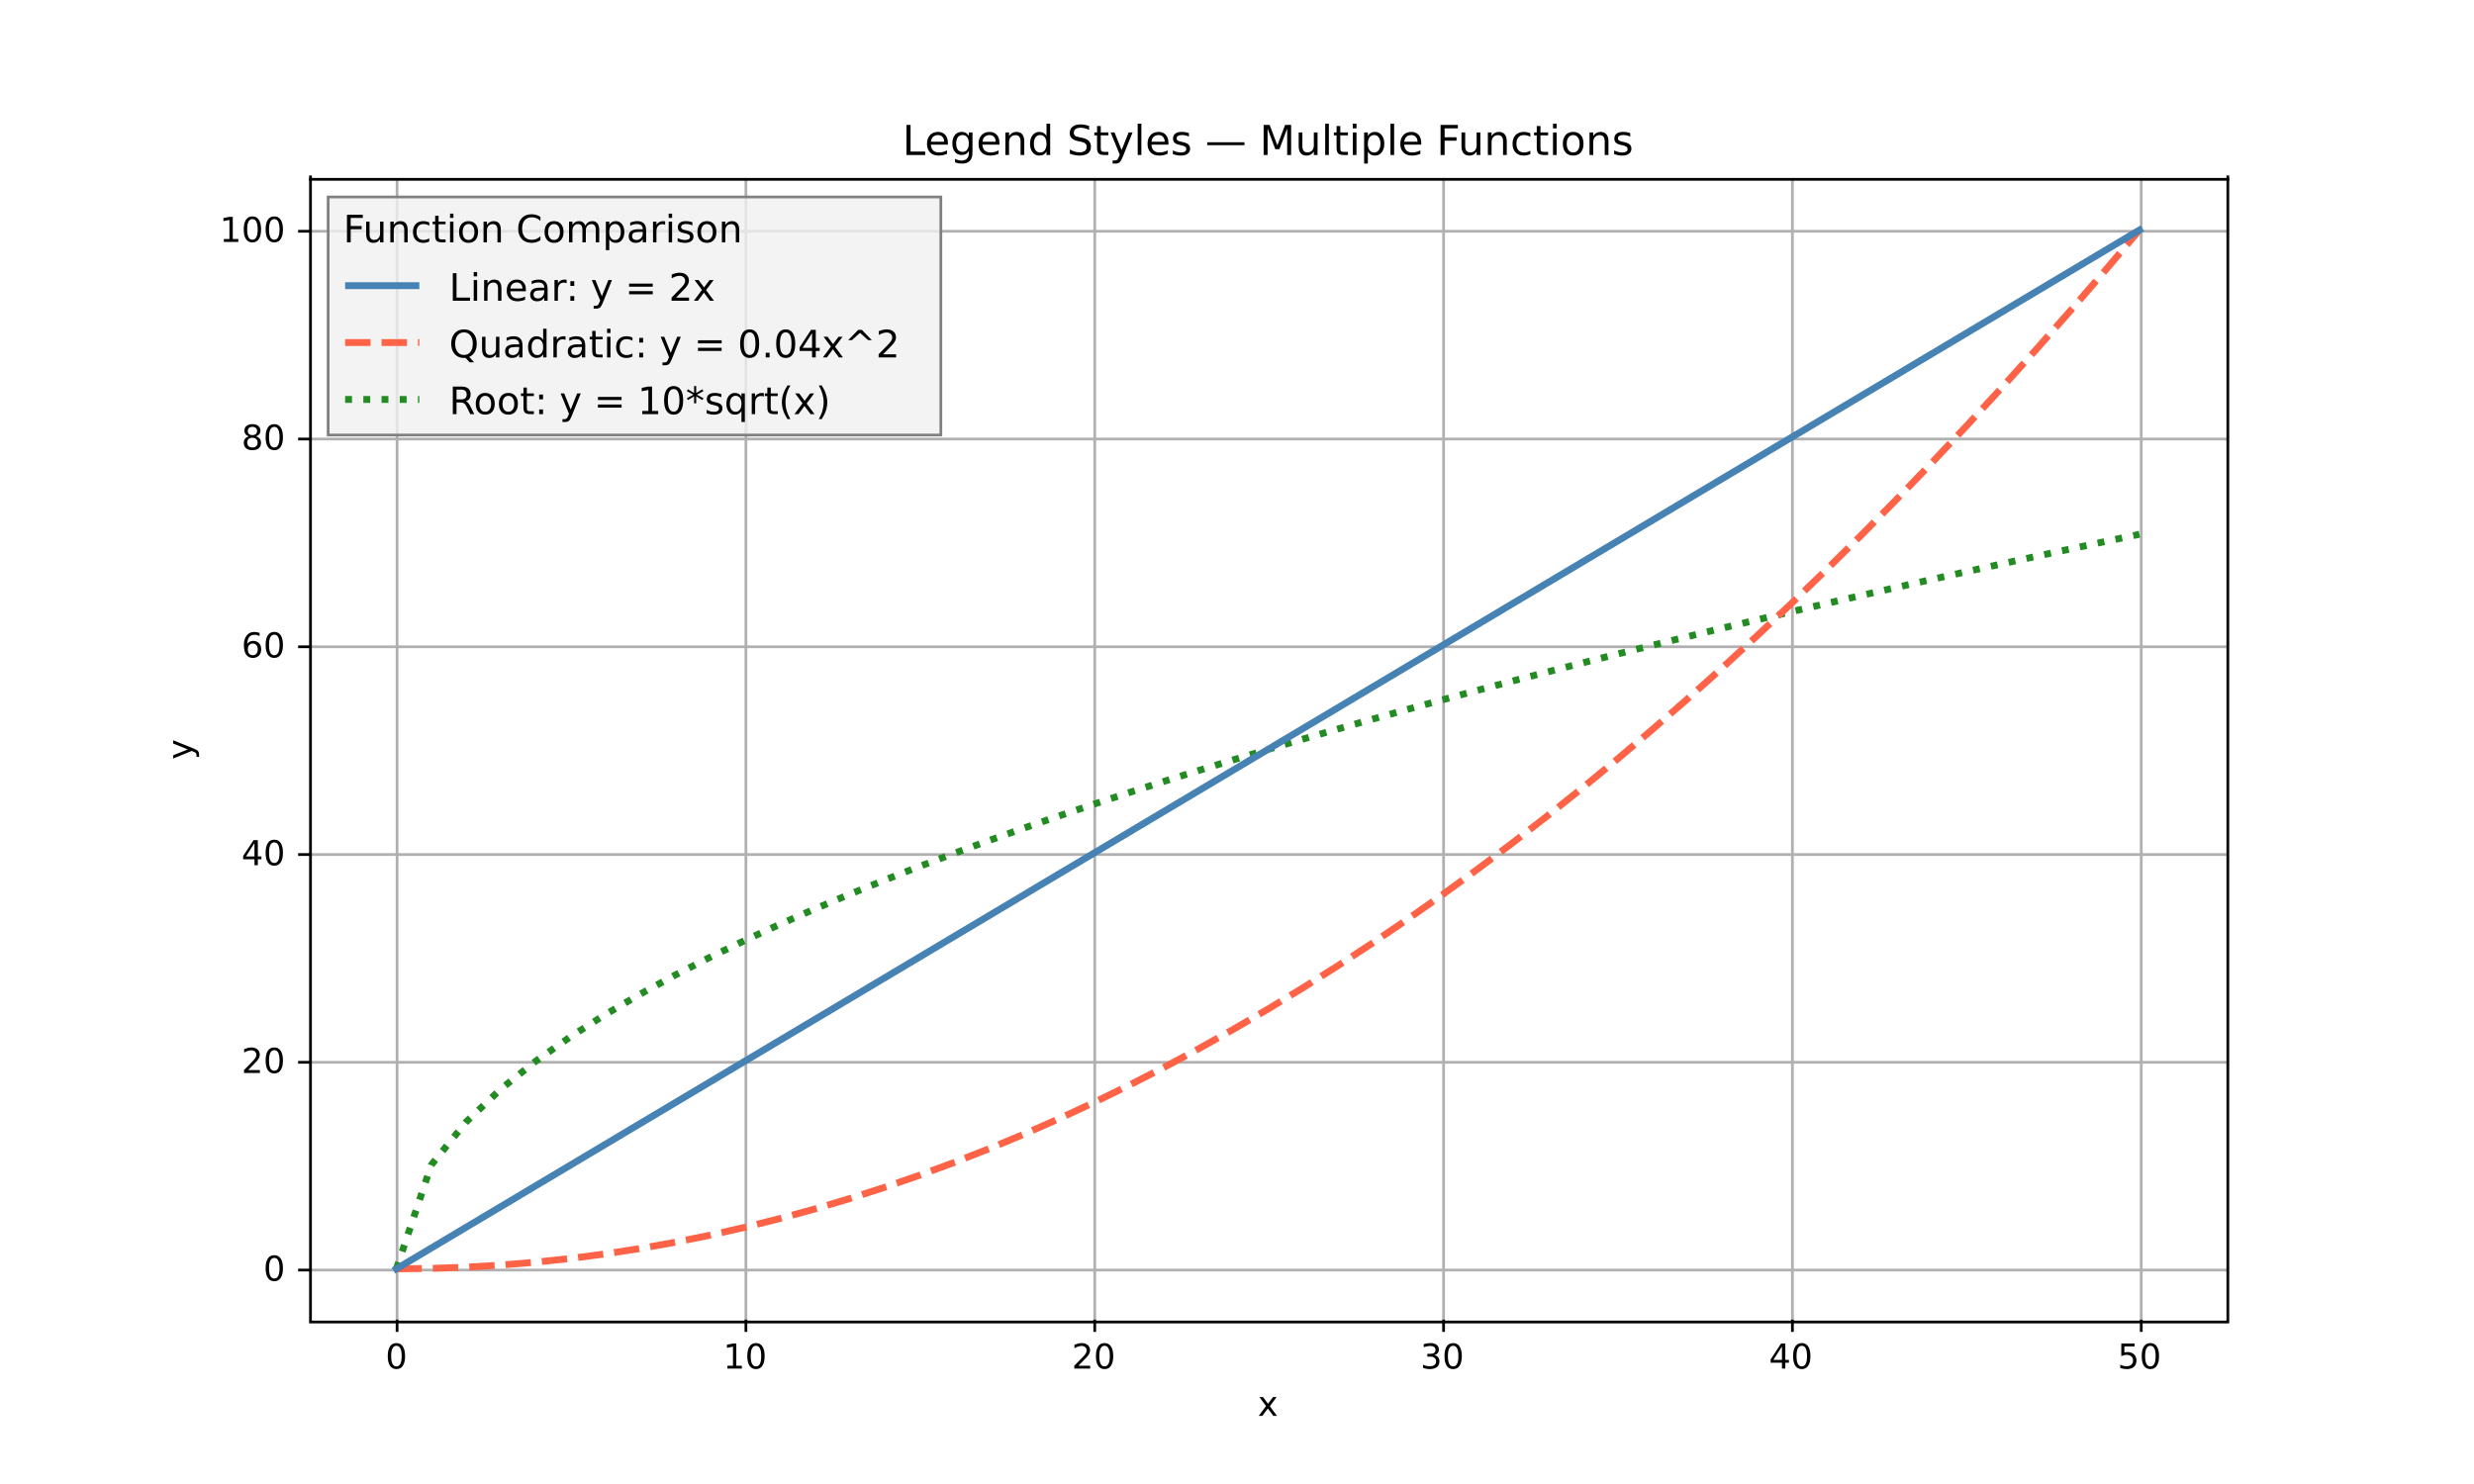
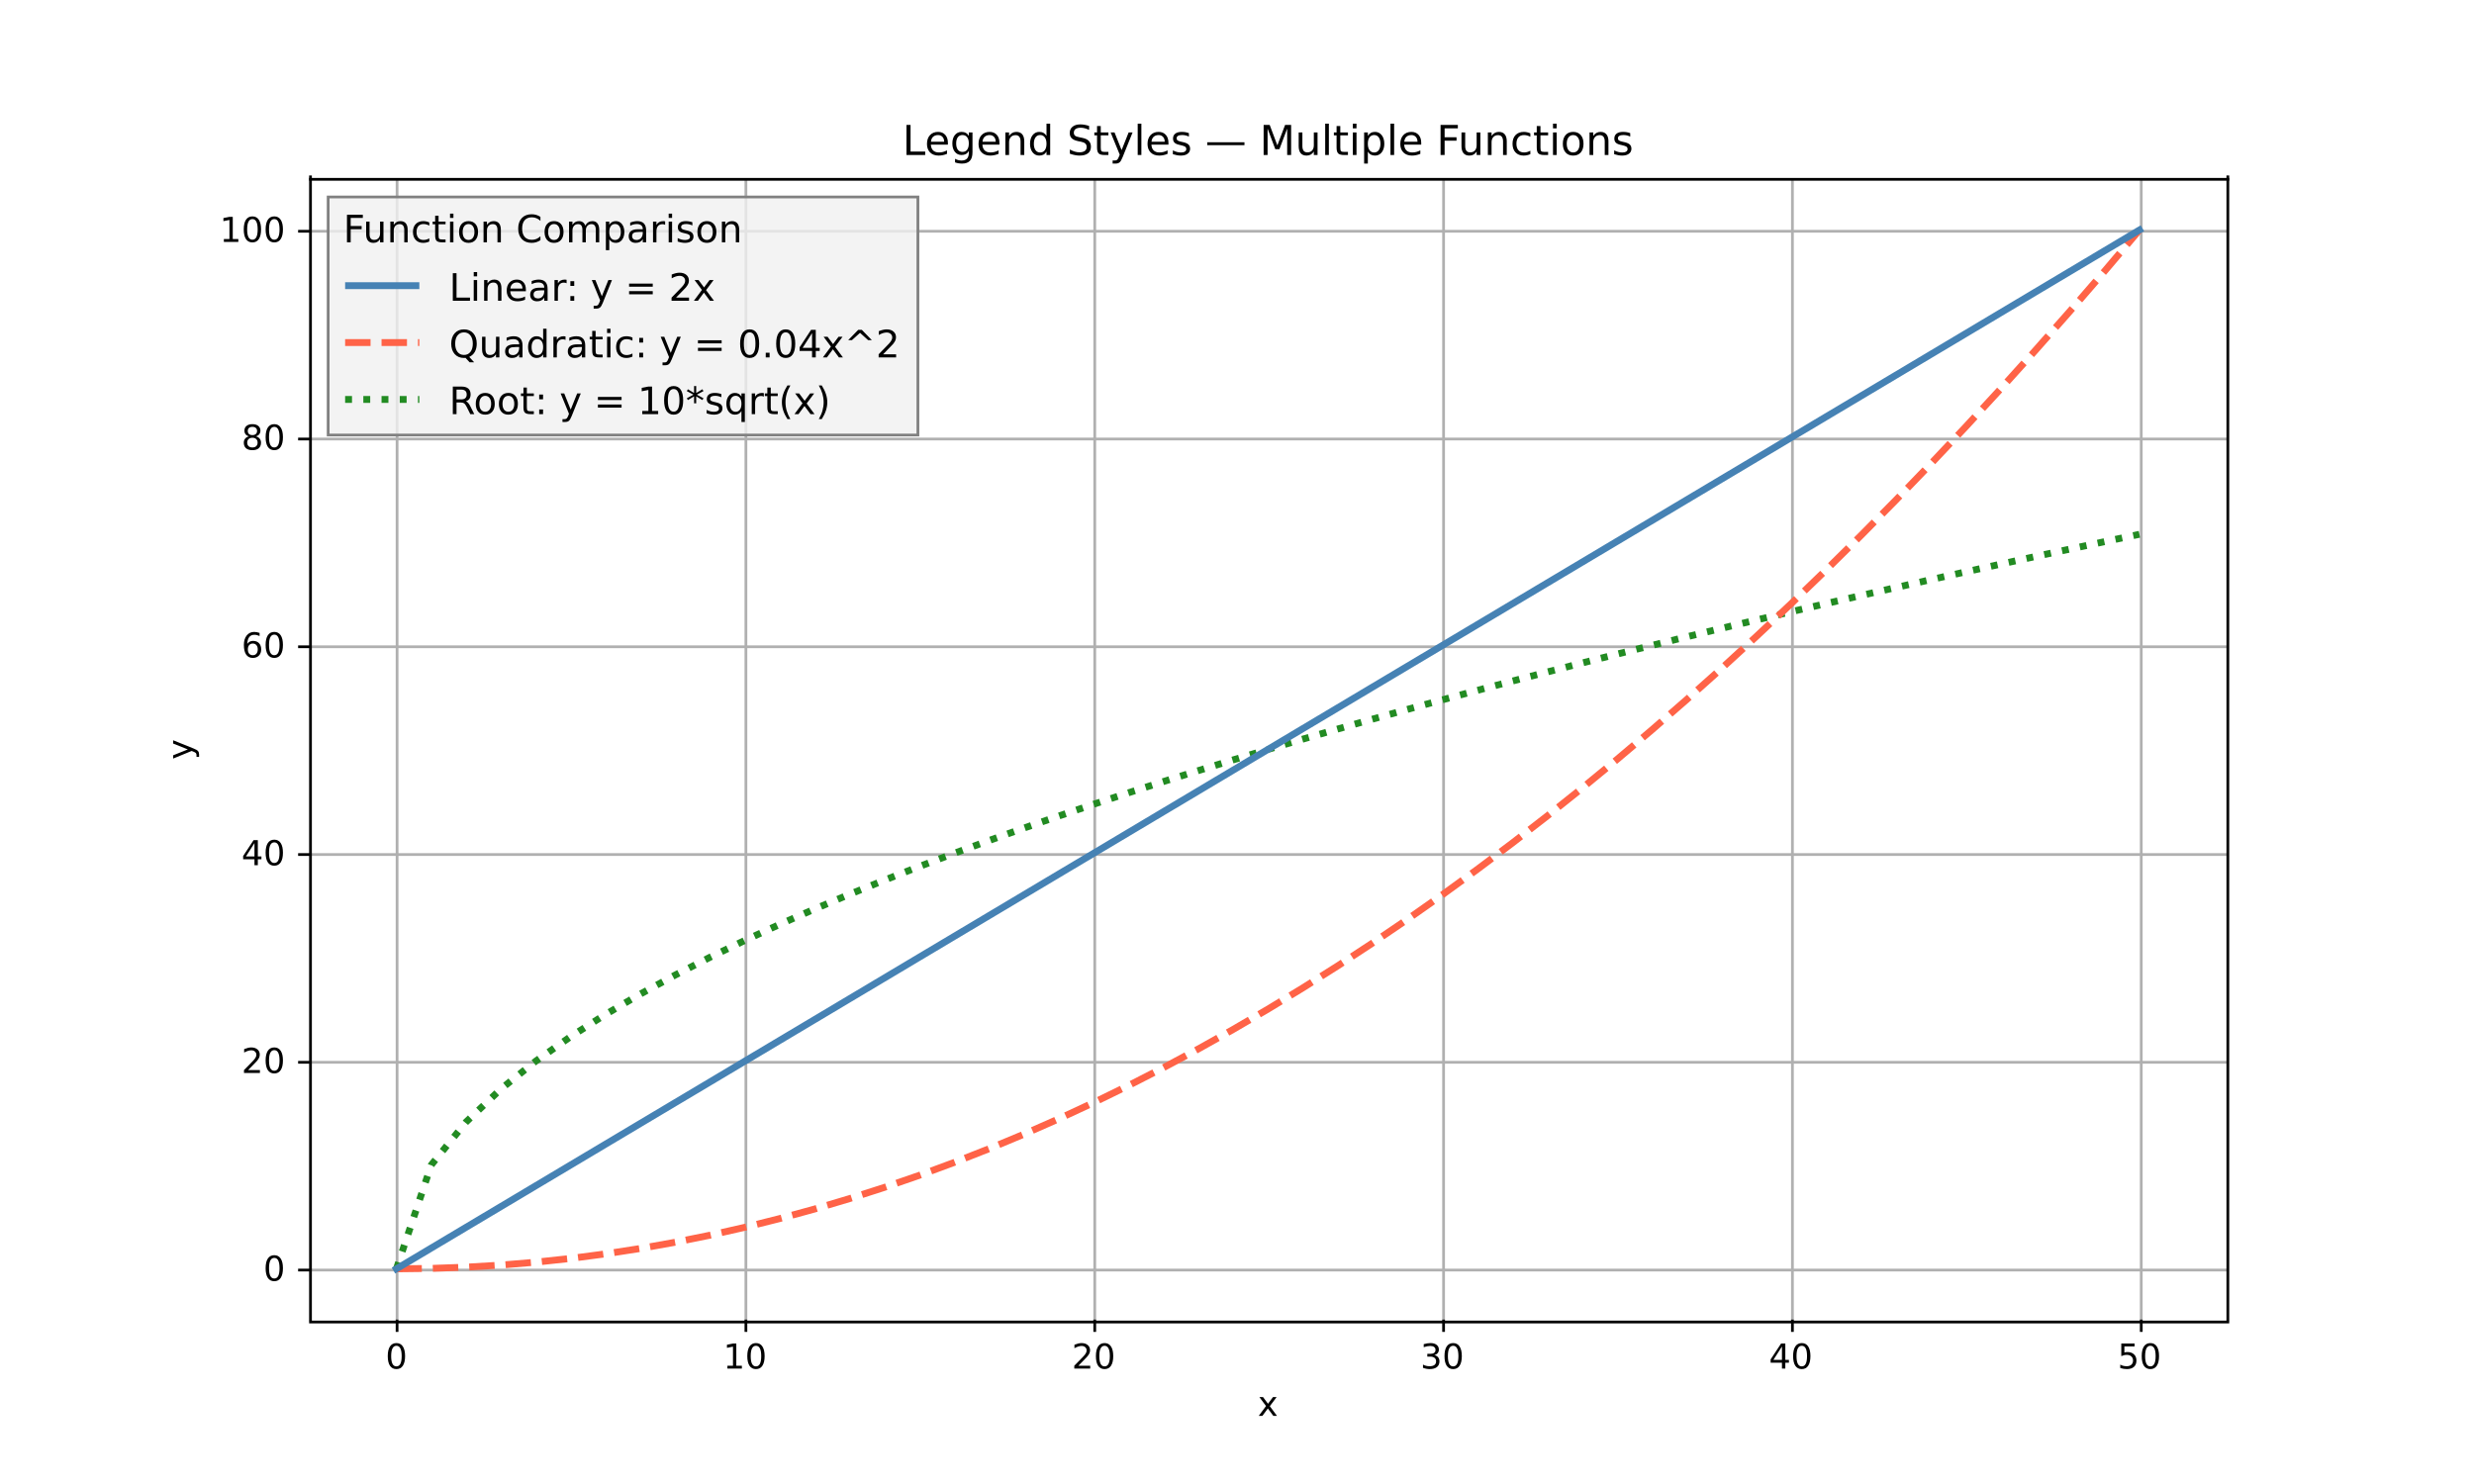
<svg xmlns="http://www.w3.org/2000/svg" width="1000" height="600" viewBox="0 0 1000 600">
  <defs>
    <clipPath id="clip-1">
      <rect x="125.00" y="66.00" width="775.00" height="462.00" />
    </clipPath>
    <clipPath id="clip-2">
      <rect x="125.00" y="66.00" width="775.00" height="462.00" />
    </clipPath>
    <clipPath id="clip-3">
      <rect x="125.00" y="66.00" width="775.00" height="462.00" />
    </clipPath>
    <clipPath id="clip-4">
      <rect x="125.00" y="66.00" width="775.00" height="462.00" />
    </clipPath>
    <clipPath id="clip-5">
      <rect x="125.00" y="66.00" width="775.00" height="462.00" />
    </clipPath>
    <clipPath id="clip-6">
      <rect x="125.00" y="66.00" width="775.00" height="462.00" />
    </clipPath>
    <clipPath id="clip-7">
      <rect x="125.00" y="66.00" width="775.00" height="462.00" />
    </clipPath>
    <clipPath id="clip-8">
      <rect x="125.00" y="66.00" width="775.00" height="462.00" />
    </clipPath>
    <clipPath id="clip-9">
      <rect x="125.00" y="66.00" width="775.00" height="462.00" />
    </clipPath>
    <clipPath id="clip-10">
      <rect x="125.00" y="66.00" width="775.00" height="462.00" />
    </clipPath>
    <clipPath id="clip-11">
      <rect x="125.00" y="66.00" width="775.00" height="462.00" />
    </clipPath>
    <clipPath id="clip-12">
      <rect x="125.00" y="66.00" width="775.00" height="462.00" />
    </clipPath>
  </defs>
  <g transform="translate(0,600) scale(1,-1)">
    <rect width="1000" height="600" fill="white" />
    <path d="M 0.00 0.00 L 1000.00 0.00 L 1000.00 600.00 L 0.00 600.00 L 0.00 0.00 Z " fill="#FFFFFF" fill-opacity="1.00" stroke="#000000" stroke-opacity="1.00" stroke-width="0.00" stroke-linecap="butt" stroke-linejoin="miter" />
    <path d="M 125.00 66.00 L 900.00 66.00 L 900.00 528.00 L 125.00 528.00 L 125.00 66.00 Z " fill="#FFFFFF" fill-opacity="1.00" stroke="none" stroke-opacity="0.00" stroke-width="0.00" stroke-linecap="butt" stroke-linejoin="miter" />
    <path d="M 160.50 66.50 L 160.50 528.50 " fill="none" fill-opacity="0.00" stroke="#B0B0B0" stroke-opacity="1.00" stroke-width="1.11" stroke-linecap="butt" stroke-linejoin="miter" clip-path="url(#clip-1)" />
    <path d="M 301.50 66.50 L 301.50 528.50 " fill="none" fill-opacity="0.00" stroke="#B0B0B0" stroke-opacity="1.00" stroke-width="1.11" stroke-linecap="butt" stroke-linejoin="miter" clip-path="url(#clip-2)" />
    <path d="M 442.50 66.50 L 442.50 528.50 " fill="none" fill-opacity="0.00" stroke="#B0B0B0" stroke-opacity="1.00" stroke-width="1.11" stroke-linecap="butt" stroke-linejoin="miter" clip-path="url(#clip-3)" />
    <path d="M 583.50 66.50 L 583.50 528.50 " fill="none" fill-opacity="0.00" stroke="#B0B0B0" stroke-opacity="1.00" stroke-width="1.11" stroke-linecap="butt" stroke-linejoin="miter" clip-path="url(#clip-4)" />
    <path d="M 724.50 66.50 L 724.50 528.50 " fill="none" fill-opacity="0.00" stroke="#B0B0B0" stroke-opacity="1.00" stroke-width="1.11" stroke-linecap="butt" stroke-linejoin="miter" clip-path="url(#clip-5)" />
    <path d="M 865.50 66.50 L 865.50 528.50 " fill="none" fill-opacity="0.00" stroke="#B0B0B0" stroke-opacity="1.00" stroke-width="1.11" stroke-linecap="butt" stroke-linejoin="miter" clip-path="url(#clip-6)" />
    <path d="M 125.50 86.50 L 900.50 86.50 " fill="none" fill-opacity="0.00" stroke="#B0B0B0" stroke-opacity="1.00" stroke-width="1.11" stroke-linecap="butt" stroke-linejoin="miter" clip-path="url(#clip-7)" />
    <path d="M 125.50 170.50 L 900.50 170.50 " fill="none" fill-opacity="0.00" stroke="#B0B0B0" stroke-opacity="1.00" stroke-width="1.11" stroke-linecap="butt" stroke-linejoin="miter" clip-path="url(#clip-8)" />
    <path d="M 125.50 254.50 L 900.50 254.50 " fill="none" fill-opacity="0.00" stroke="#B0B0B0" stroke-opacity="1.00" stroke-width="1.11" stroke-linecap="butt" stroke-linejoin="miter" clip-path="url(#clip-9)" />
    <path d="M 125.50 338.50 L 900.50 338.50 " fill="none" fill-opacity="0.00" stroke="#B0B0B0" stroke-opacity="1.00" stroke-width="1.11" stroke-linecap="butt" stroke-linejoin="miter" clip-path="url(#clip-10)" />
    <path d="M 125.50 422.50 L 900.50 422.50 " fill="none" fill-opacity="0.00" stroke="#B0B0B0" stroke-opacity="1.00" stroke-width="1.11" stroke-linecap="butt" stroke-linejoin="miter" clip-path="url(#clip-11)" />
    <path d="M 125.50 506.50 L 900.50 506.50 " fill="none" fill-opacity="0.00" stroke="#B0B0B0" stroke-opacity="1.00" stroke-width="1.11" stroke-linecap="butt" stroke-linejoin="miter" clip-path="url(#clip-12)" />
    <path d="M 160.23 87.00 L 174.32 129.00 L 188.41 146.40 L 202.50 159.75 L 216.59 171.00 L 230.68 180.91 L 244.77 189.88 L 258.86 198.12 L 272.95 205.79 L 287.05 213.00 L 301.14 219.82 L 315.23 226.30 L 329.32 232.49 L 343.41 238.43 L 357.50 244.15 L 371.59 249.67 L 385.68 255.00 L 399.77 260.17 L 413.86 265.19 L 427.95 270.07 L 442.05 274.83 L 456.14 279.47 L 470.23 284.00 L 484.32 288.42 L 498.41 292.76 L 512.50 297.00 L 526.59 301.16 L 540.68 305.24 L 554.77 309.24 L 568.86 313.18 L 582.95 317.04 L 597.05 320.85 L 611.14 324.59 L 625.23 328.27 L 639.32 331.90 L 653.41 335.48 L 667.50 339.00 L 681.59 342.48 L 695.68 345.91 L 709.77 349.29 L 723.86 352.63 L 737.95 355.93 L 752.05 359.19 L 766.14 362.41 L 780.23 365.60 L 794.32 368.74 L 808.41 371.86 L 822.50 374.94 L 836.59 377.98 L 850.68 381.00 L 864.77 383.98 " fill="none" fill-opacity="0.00" stroke="#228B22" stroke-opacity="1.00" stroke-width="2.78" stroke-linecap="butt" stroke-linejoin="round" stroke-dasharray="2.78 4.58" />
    <path d="M 160.23 87.00 L 174.32 87.17 L 188.41 87.67 L 202.50 88.51 L 216.59 89.69 L 230.68 91.20 L 244.77 93.05 L 258.86 95.23 L 272.95 97.75 L 287.05 100.61 L 301.14 103.80 L 315.23 107.33 L 329.32 111.19 L 343.41 115.39 L 357.50 119.93 L 371.59 124.80 L 385.68 130.01 L 399.77 135.55 L 413.86 141.43 L 427.95 147.65 L 442.05 154.20 L 456.14 161.09 L 470.23 168.31 L 484.32 175.87 L 498.41 183.77 L 512.50 192.00 L 526.59 200.57 L 540.68 209.47 L 554.77 218.71 L 568.86 228.29 L 582.95 238.20 L 597.05 248.45 L 611.14 259.03 L 625.23 269.95 L 639.32 281.21 L 653.41 292.80 L 667.50 304.73 L 681.59 316.99 L 695.68 329.59 L 709.77 342.53 L 723.86 355.80 L 737.95 369.41 L 752.05 383.35 L 766.14 397.63 L 780.23 412.25 L 794.32 427.20 L 808.41 442.49 L 822.50 458.11 L 836.59 474.07 L 850.68 490.37 L 864.77 507.00 " fill="none" fill-opacity="0.00" stroke="#FF6347" stroke-opacity="1.00" stroke-width="2.78" stroke-linecap="butt" stroke-linejoin="round" stroke-dasharray="10.28 4.44" />
    <path d="M 160.23 87.00 L 174.32 95.40 L 188.41 103.80 L 202.50 112.20 L 216.59 120.60 L 230.68 129.00 L 244.77 137.40 L 258.86 145.80 L 272.95 154.20 L 287.05 162.60 L 301.14 171.00 L 315.23 179.40 L 329.32 187.80 L 343.41 196.20 L 357.50 204.60 L 371.59 213.00 L 385.68 221.40 L 399.77 229.80 L 413.86 238.20 L 427.95 246.60 L 442.05 255.00 L 456.14 263.40 L 470.23 271.80 L 484.32 280.20 L 498.41 288.60 L 512.50 297.00 L 526.59 305.40 L 540.68 313.80 L 554.77 322.20 L 568.86 330.60 L 582.95 339.00 L 597.05 347.40 L 611.14 355.80 L 625.23 364.20 L 639.32 372.60 L 653.41 381.00 L 667.50 389.40 L 681.59 397.80 L 695.68 406.20 L 709.77 414.60 L 723.86 423.00 L 737.95 431.40 L 752.05 439.80 L 766.14 448.20 L 780.23 456.60 L 794.32 465.00 L 808.41 473.40 L 822.50 481.80 L 836.59 490.20 L 850.68 498.60 L 864.77 507.00 " fill="none" fill-opacity="0.00" stroke="#4682B4" stroke-opacity="1.00" stroke-width="2.78" stroke-linecap="square" stroke-linejoin="round" />
    <text font-family="DejaVu Sans" font-size="16.67" fill="#000000" fill-opacity="1.00" text-anchor="middle" transform="translate(512.50,537.33) scale(1,-1)">Legend Styles — Multiple Functions</text>
    <path d="M 160.50 66.50 L 160.50 61.50 " fill="none" fill-opacity="0.00" stroke="#000000" stroke-opacity="1.00" stroke-width="1.11" stroke-linecap="butt" stroke-linejoin="miter" />
    <text font-family="DejaVu Sans" font-size="13.89" fill="#000000" fill-opacity="1.00" text-anchor="middle" dominant-baseline="text-before-edge" transform="translate(160.23,56.28) scale(1,-1)">0</text>
    <path d="M 301.50 66.50 L 301.50 61.50 " fill="none" fill-opacity="0.00" stroke="#000000" stroke-opacity="1.00" stroke-width="1.11" stroke-linecap="butt" stroke-linejoin="miter" />
    <text font-family="DejaVu Sans" font-size="13.89" fill="#000000" fill-opacity="1.00" text-anchor="middle" dominant-baseline="text-before-edge" transform="translate(301.14,56.28) scale(1,-1)">10</text>
    <path d="M 442.50 66.50 L 442.50 61.50 " fill="none" fill-opacity="0.00" stroke="#000000" stroke-opacity="1.00" stroke-width="1.11" stroke-linecap="butt" stroke-linejoin="miter" />
    <text font-family="DejaVu Sans" font-size="13.89" fill="#000000" fill-opacity="1.00" text-anchor="middle" dominant-baseline="text-before-edge" transform="translate(442.05,56.28) scale(1,-1)">20</text>
    <path d="M 583.50 66.50 L 583.50 61.50 " fill="none" fill-opacity="0.00" stroke="#000000" stroke-opacity="1.00" stroke-width="1.11" stroke-linecap="butt" stroke-linejoin="miter" />
    <text font-family="DejaVu Sans" font-size="13.89" fill="#000000" fill-opacity="1.00" text-anchor="middle" dominant-baseline="text-before-edge" transform="translate(582.95,56.28) scale(1,-1)">30</text>
    <path d="M 724.50 66.50 L 724.50 61.50 " fill="none" fill-opacity="0.00" stroke="#000000" stroke-opacity="1.00" stroke-width="1.11" stroke-linecap="butt" stroke-linejoin="miter" />
    <text font-family="DejaVu Sans" font-size="13.89" fill="#000000" fill-opacity="1.00" text-anchor="middle" dominant-baseline="text-before-edge" transform="translate(723.86,56.28) scale(1,-1)">40</text>
    <path d="M 865.50 66.50 L 865.50 61.50 " fill="none" fill-opacity="0.00" stroke="#000000" stroke-opacity="1.00" stroke-width="1.11" stroke-linecap="butt" stroke-linejoin="miter" />
    <text font-family="DejaVu Sans" font-size="13.89" fill="#000000" fill-opacity="1.00" text-anchor="middle" dominant-baseline="text-before-edge" transform="translate(864.77,56.28) scale(1,-1)">50</text>
    <text font-family="DejaVu Sans" font-size="13.89" fill="#000000" fill-opacity="1.00" text-anchor="middle" dominant-baseline="text-before-edge" transform="translate(512.50,37.17) scale(1,-1)">x</text>
    <path d="M 125.50 86.50 L 120.50 86.50 " fill="none" fill-opacity="0.00" stroke="#000000" stroke-opacity="1.00" stroke-width="1.11" stroke-linecap="butt" stroke-linejoin="miter" />
    <text font-family="DejaVu Sans" font-size="13.89" fill="#000000" fill-opacity="1.00" text-anchor="end" dominant-baseline="central" transform="translate(115.28,87.00) scale(1,-1)">0</text>
    <path d="M 125.50 170.50 L 120.50 170.50 " fill="none" fill-opacity="0.00" stroke="#000000" stroke-opacity="1.00" stroke-width="1.11" stroke-linecap="butt" stroke-linejoin="miter" />
    <text font-family="DejaVu Sans" font-size="13.89" fill="#000000" fill-opacity="1.00" text-anchor="end" dominant-baseline="central" transform="translate(115.28,171.00) scale(1,-1)">20</text>
    <path d="M 125.50 254.50 L 120.50 254.50 " fill="none" fill-opacity="0.00" stroke="#000000" stroke-opacity="1.00" stroke-width="1.11" stroke-linecap="butt" stroke-linejoin="miter" />
    <text font-family="DejaVu Sans" font-size="13.89" fill="#000000" fill-opacity="1.00" text-anchor="end" dominant-baseline="central" transform="translate(115.28,255.00) scale(1,-1)">40</text>
    <path d="M 125.50 338.50 L 120.50 338.50 " fill="none" fill-opacity="0.00" stroke="#000000" stroke-opacity="1.00" stroke-width="1.11" stroke-linecap="butt" stroke-linejoin="miter" />
    <text font-family="DejaVu Sans" font-size="13.89" fill="#000000" fill-opacity="1.00" text-anchor="end" dominant-baseline="central" transform="translate(115.28,339.00) scale(1,-1)">60</text>
    <path d="M 125.50 422.50 L 120.50 422.50 " fill="none" fill-opacity="0.00" stroke="#000000" stroke-opacity="1.00" stroke-width="1.11" stroke-linecap="butt" stroke-linejoin="miter" />
    <text font-family="DejaVu Sans" font-size="13.89" fill="#000000" fill-opacity="1.00" text-anchor="end" dominant-baseline="central" transform="translate(115.28,423.00) scale(1,-1)">80</text>
    <path d="M 125.50 506.50 L 120.50 506.50 " fill="none" fill-opacity="0.00" stroke="#000000" stroke-opacity="1.00" stroke-width="1.11" stroke-linecap="butt" stroke-linejoin="miter" />
    <text font-family="DejaVu Sans" font-size="13.89" fill="#000000" fill-opacity="1.00" text-anchor="end" dominant-baseline="central" transform="translate(115.28,507.00) scale(1,-1)">100</text>
    <text font-family="DejaVu Sans" font-size="13.89" fill="#000000" fill-opacity="1.00" text-anchor="middle" transform="translate(77.58,297.00) rotate(90.00) scale(1,-1)">y</text>
    <path d="M 125.50 66.50 L 125.50 528.50 " fill="none" fill-opacity="0.00" stroke="#000000" stroke-opacity="1.00" stroke-width="1.11" stroke-linecap="square" stroke-linejoin="miter" />
    <path d="M 900.50 66.50 L 900.50 528.50 " fill="none" fill-opacity="0.00" stroke="#000000" stroke-opacity="1.00" stroke-width="1.11" stroke-linecap="square" stroke-linejoin="miter" />
    <path d="M 125.50 65.50 L 900.50 65.50 " fill="none" fill-opacity="0.00" stroke="#000000" stroke-opacity="1.00" stroke-width="1.11" stroke-linecap="square" stroke-linejoin="miter" />
    <path d="M 125.50 527.50 L 900.50 527.50 " fill="none" fill-opacity="0.00" stroke="#000000" stroke-opacity="1.00" stroke-width="1.11" stroke-linecap="square" stroke-linejoin="miter" />
-     <path d="M 132.64 424.11 L 380.29 424.11 L 380.29 520.36 L 132.64 520.36 L 132.64 424.11 Z " fill="#F0F0F0" fill-opacity="0.80" stroke="#808080" stroke-opacity="1.00" stroke-width="1.11" stroke-linecap="butt" stroke-linejoin="miter" />
+     <path d="M 132.64 424.11 L 371.02 424.11 L 371.02 520.36 L 132.64 520.36 L 132.64 424.11 Z " fill="#F0F0F0" fill-opacity="0.80" stroke="#808080" stroke-opacity="1.00" stroke-width="1.11" stroke-linecap="butt" stroke-linejoin="miter" />
    <text font-family="DejaVu Sans" font-size="15.28" fill="#000000" fill-opacity="1.00" text-anchor="start" transform="translate(138.75,502.03) scale(1,-1)">Function Comparison</text>
    <path d="M 139.50 484.50 L 169.50 484.50 " fill="none" fill-opacity="0.00" stroke="#4682B4" stroke-opacity="1.00" stroke-width="2.78" stroke-linecap="butt" stroke-linejoin="miter" />
    <text font-family="DejaVu Sans" font-size="15.28" fill="#000000" fill-opacity="1.00" text-anchor="start" dominant-baseline="central" transform="translate(181.53,483.69) scale(1,-1)">Linear: y = 2x</text>
    <path d="M 139.50 461.50 L 169.50 461.50 " fill="none" fill-opacity="0.00" stroke="#FF6347" stroke-opacity="1.00" stroke-width="2.78" stroke-linecap="butt" stroke-linejoin="miter" stroke-dasharray="10.28 4.44" />
    <text font-family="DejaVu Sans" font-size="15.28" fill="#000000" fill-opacity="1.00" text-anchor="start" dominant-baseline="central" transform="translate(181.53,460.78) scale(1,-1)">Quadratic: y = 0.04x^2</text>
    <path d="M 139.50 438.50 L 169.50 438.50 " fill="none" fill-opacity="0.00" stroke="#228B22" stroke-opacity="1.00" stroke-width="2.78" stroke-linecap="butt" stroke-linejoin="miter" stroke-dasharray="2.78 4.58" />
    <text font-family="DejaVu Sans" font-size="15.28" fill="#000000" fill-opacity="1.00" text-anchor="start" dominant-baseline="central" transform="translate(181.53,437.86) scale(1,-1)">Root: y = 10*sqrt(x)</text>
  </g>
</svg>
